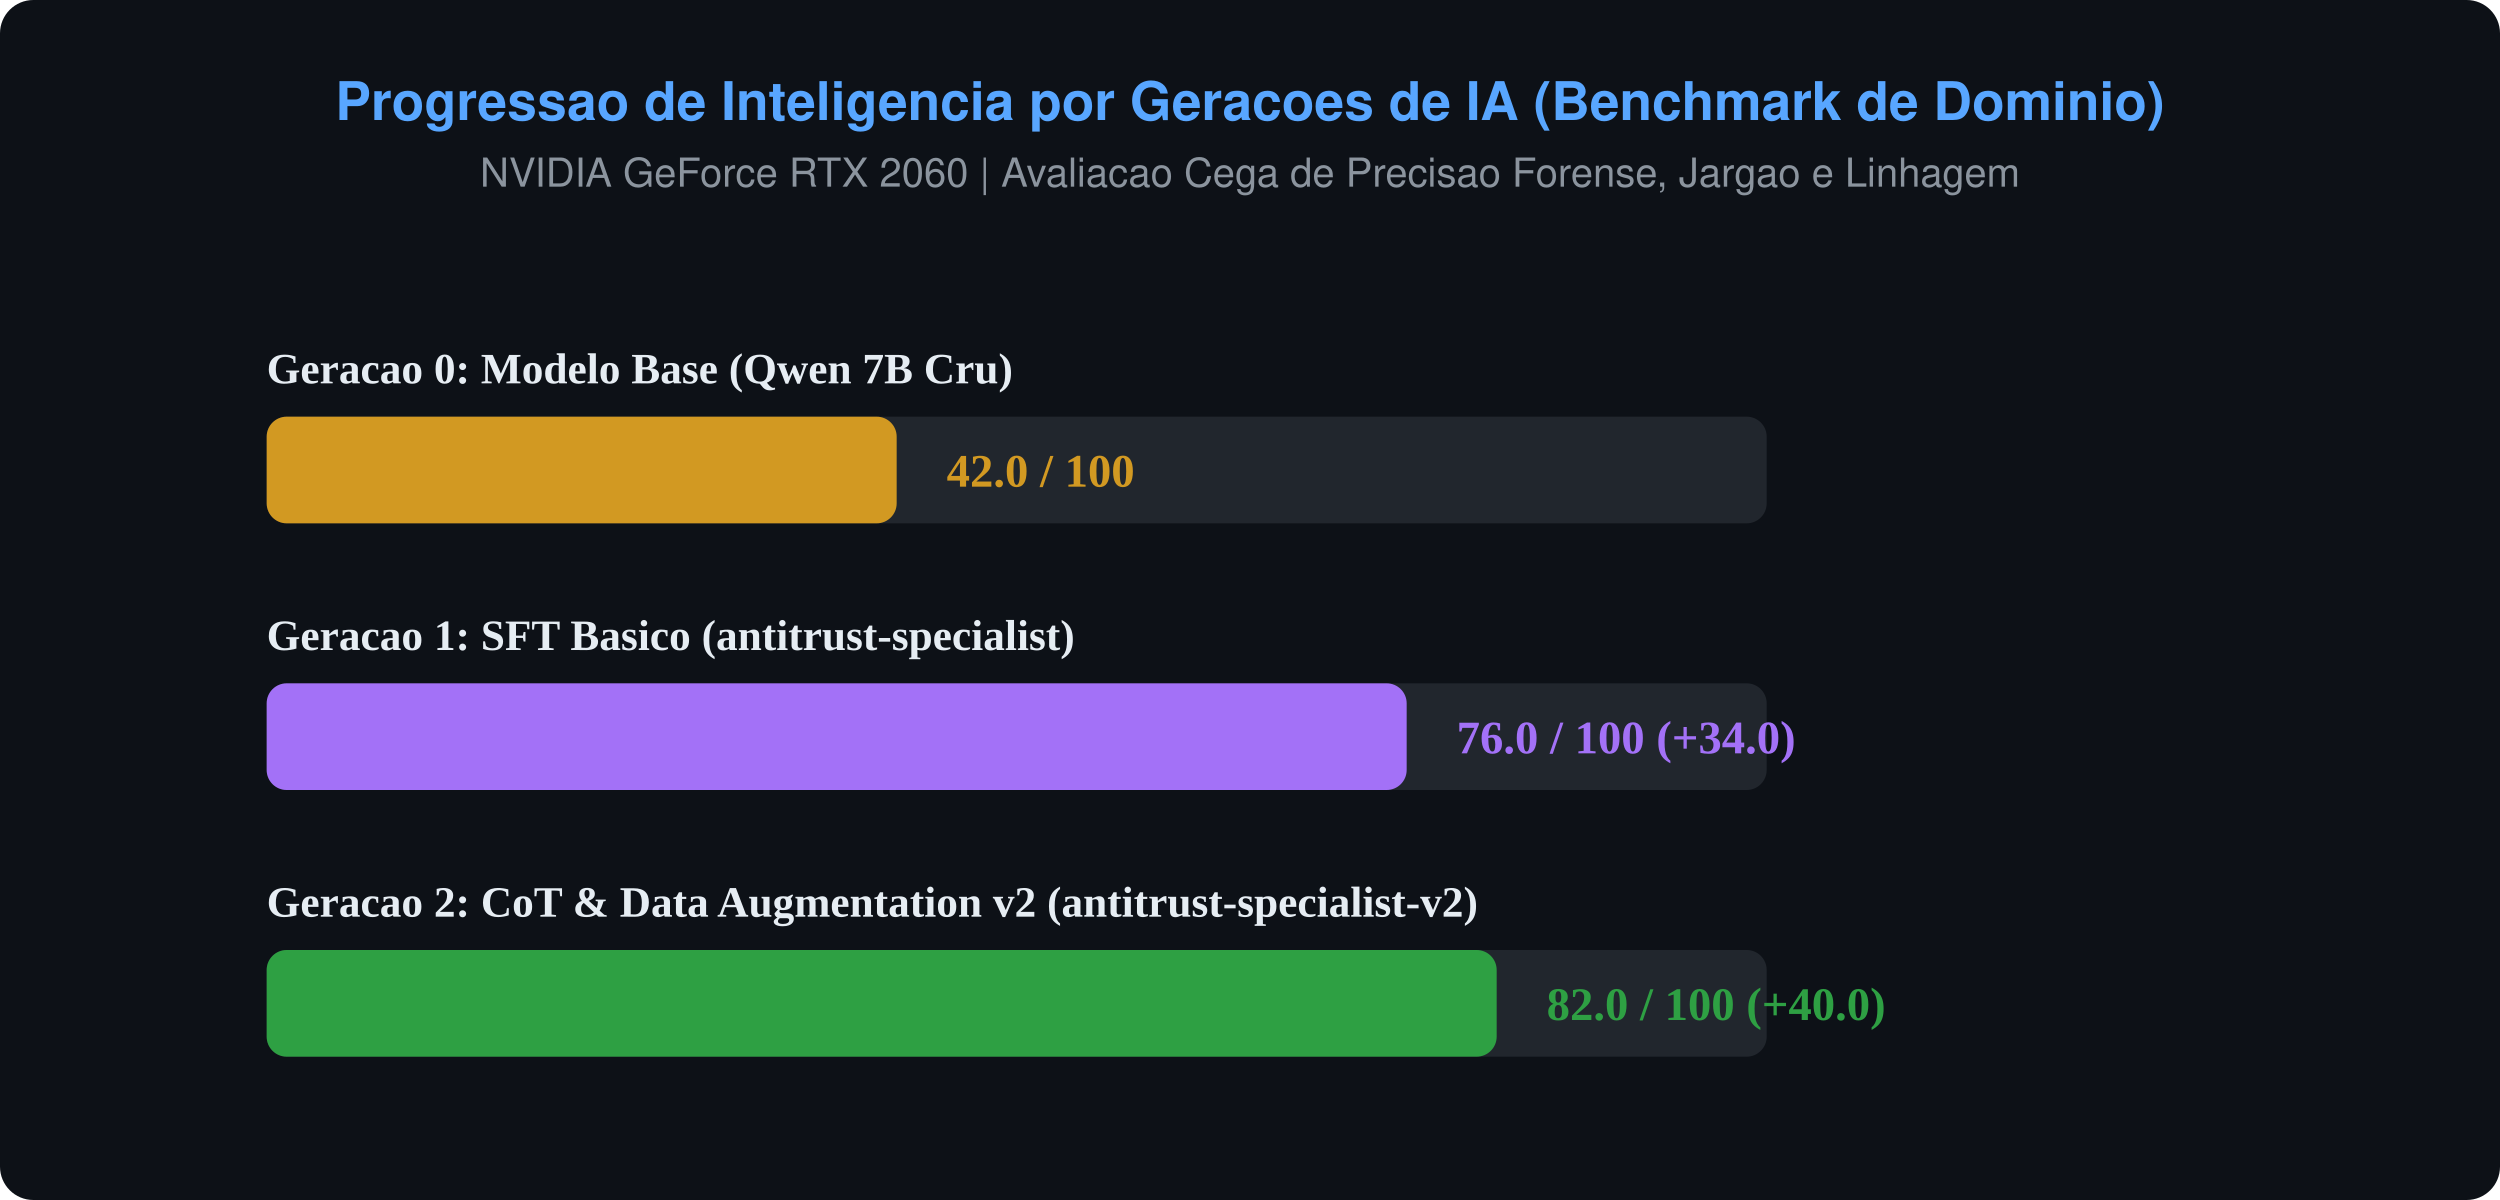
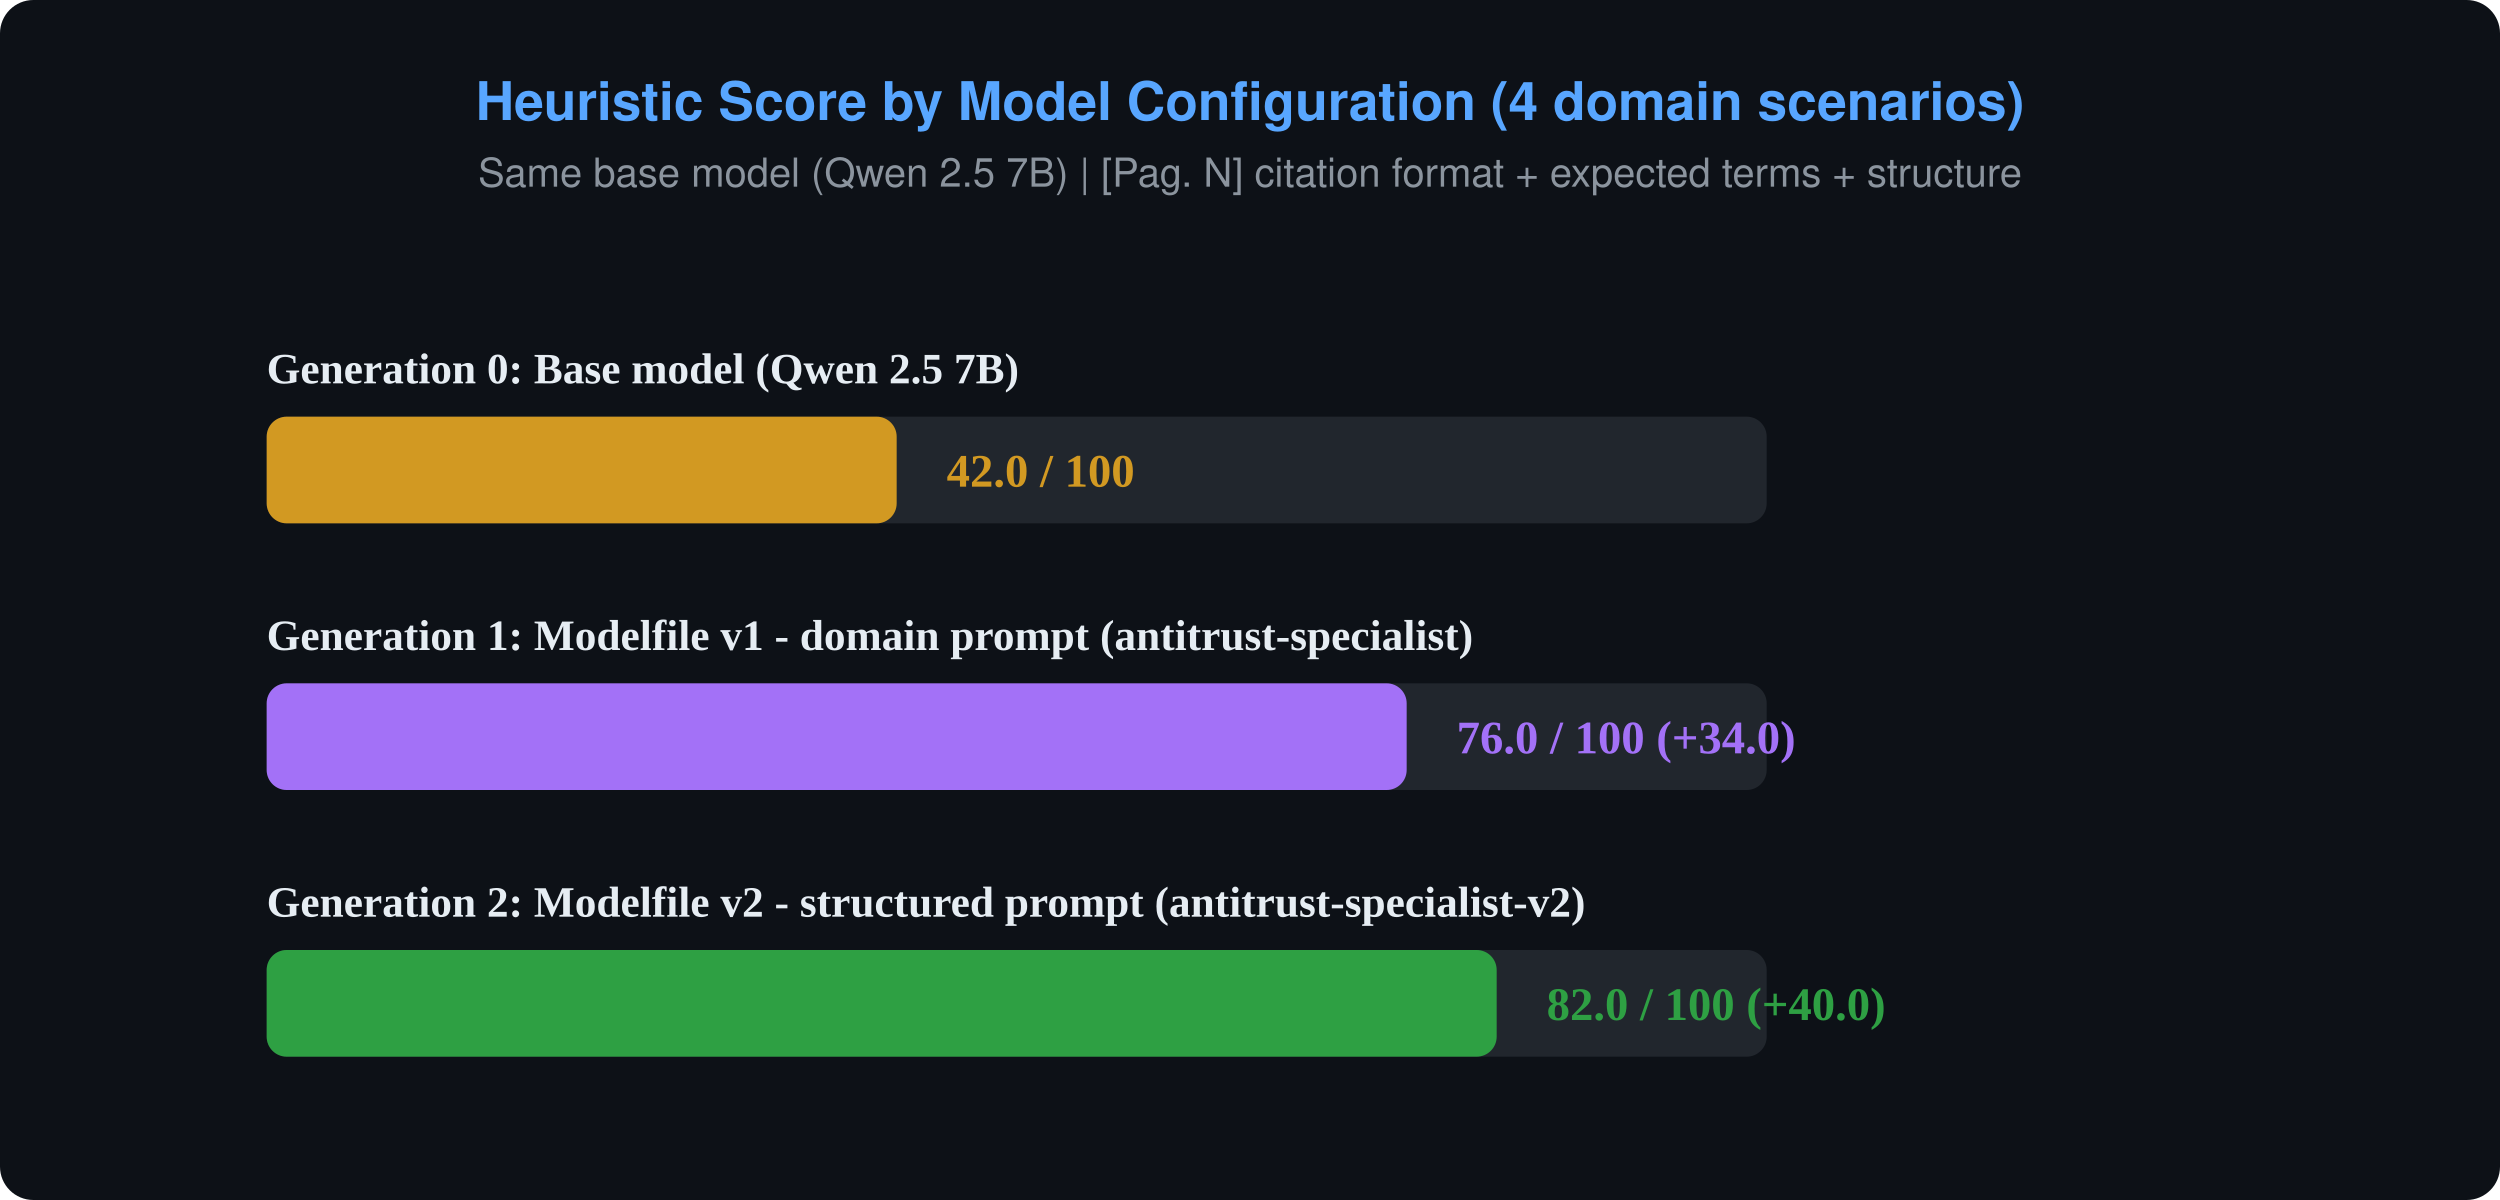
<svg xmlns="http://www.w3.org/2000/svg" viewBox="0 0 750 360" width="100%" height="100%">
  <rect width="750" height="360" fill="#0d1117" rx="10" />
  <text x="375.0" y="36" fill="#58a6ff" font-family="-apple-system,BlinkMacSystemFont,Segoe UI,Helvetica,Arial,sans-serif" font-size="16" font-weight="bold" text-anchor="middle">
-     Progressao de Inteligencia por Geracoes de IA (Benchmark de Dominio)
+     Heuristic Score by Model Configuration (4 domain scenarios)
  </text>
  <text x="375.0" y="56" fill="#8b949e" font-family="-apple-system,BlinkMacSystemFont,Segoe UI,Helvetica,Arial,sans-serif" font-size="12" text-anchor="middle">
-     NVIDIA GeForce RTX 2060 | Avaliacao Cega de Precisao Forense, Jargao e Linhagem
+     Same base model (Qwen 2.5 7B) | [Pag. N] citation format + expected terms + structure
  </text>
-   <text x="80" y="115" fill="#e6edf3" font-size="13" font-weight="bold">Geracao 0: Modelo Base (Qwen 7B Cru)</text>
+   <text x="80" y="115" fill="#e6edf3" font-size="13" font-weight="bold">Generation 0: Base model (Qwen 2.5 7B)</text>
  <rect x="80" y="125" width="450" height="32" fill="#21262d" rx="6" />
  <rect x="80" y="125" width="189.0" height="32" fill="#d29922" rx="6" />
  <text x="284.0" y="146" fill="#d29922" font-size="14" font-weight="bold">42.0 / 100</text>
-   <text x="80" y="195" fill="#e6edf3" font-size="13" font-weight="bold">Geracao 1: SFT Basico (antitrust-specialist)</text>
+   <text x="80" y="195" fill="#e6edf3" font-size="13" font-weight="bold">Generation 1: Modelfile v1 - domain prompt (antitrust-specialist)</text>
  <rect x="80" y="205" width="450" height="32" fill="#21262d" rx="6" />
  <rect x="80" y="205" width="342.0" height="32" fill="#a371f7" rx="6" />
  <text x="437.0" y="226" fill="#a371f7" font-size="14" font-weight="bold">76.0 / 100 (+34.0)</text>
-   <text x="80" y="275" fill="#e6edf3" font-size="13" font-weight="bold">Geracao 2: CoT &amp; Data Augmentation v2 (antitrust-specialist-v2)</text>
+   <text x="80" y="275" fill="#e6edf3" font-size="13" font-weight="bold">Generation 2: Modelfile v2 - structured prompt (antitrust-specialist-v2)</text>
  <rect x="80" y="285" width="450" height="32" fill="#21262d" rx="6" />
  <rect x="80" y="285" width="369.0" height="32" fill="#2ea043" rx="6" />
  <text x="464.0" y="306" fill="#2ea043" font-size="14" font-weight="bold">82.0 / 100 (+40.0)</text>
</svg>
